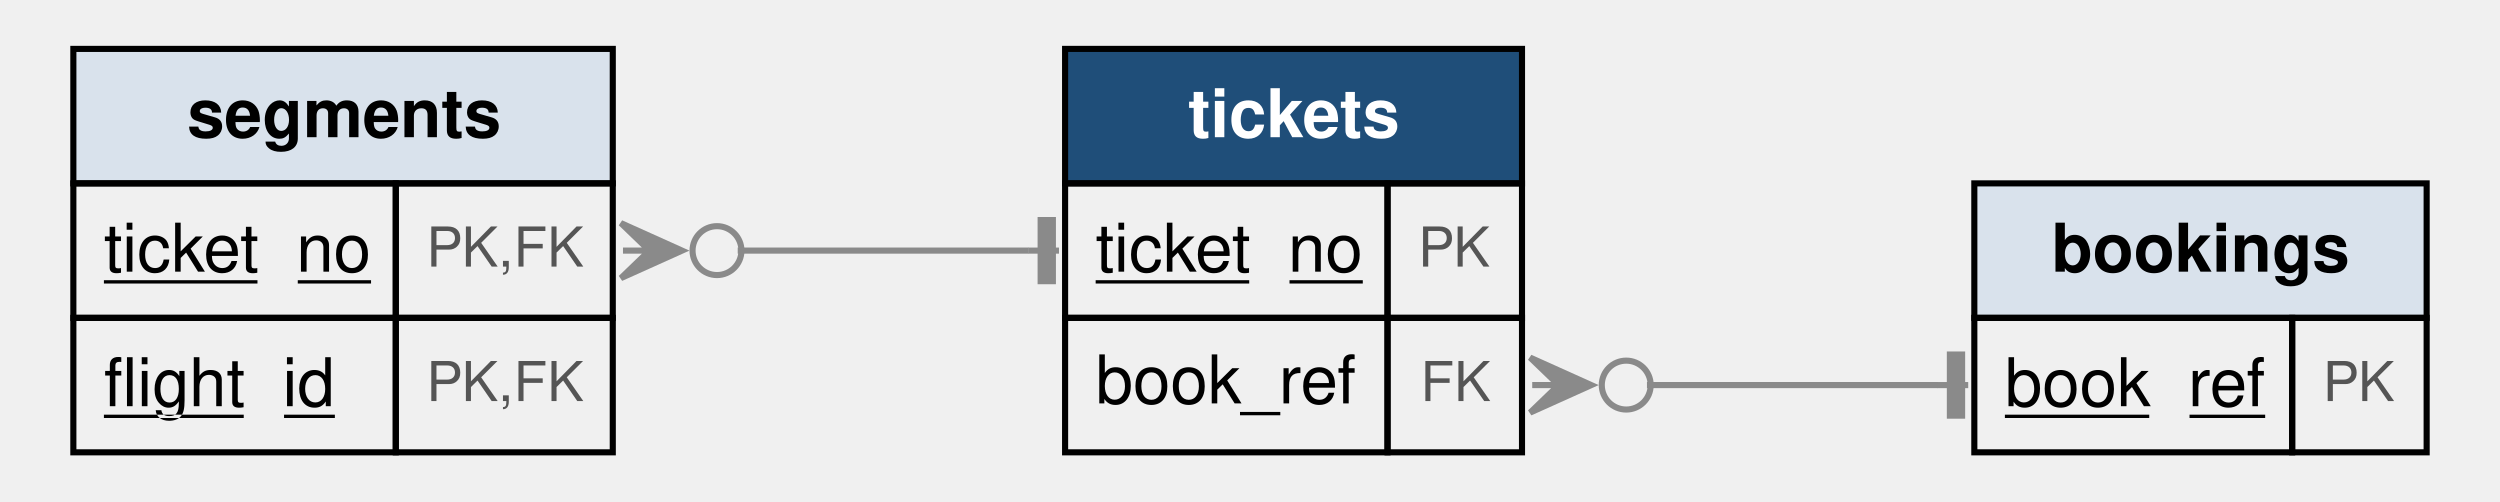
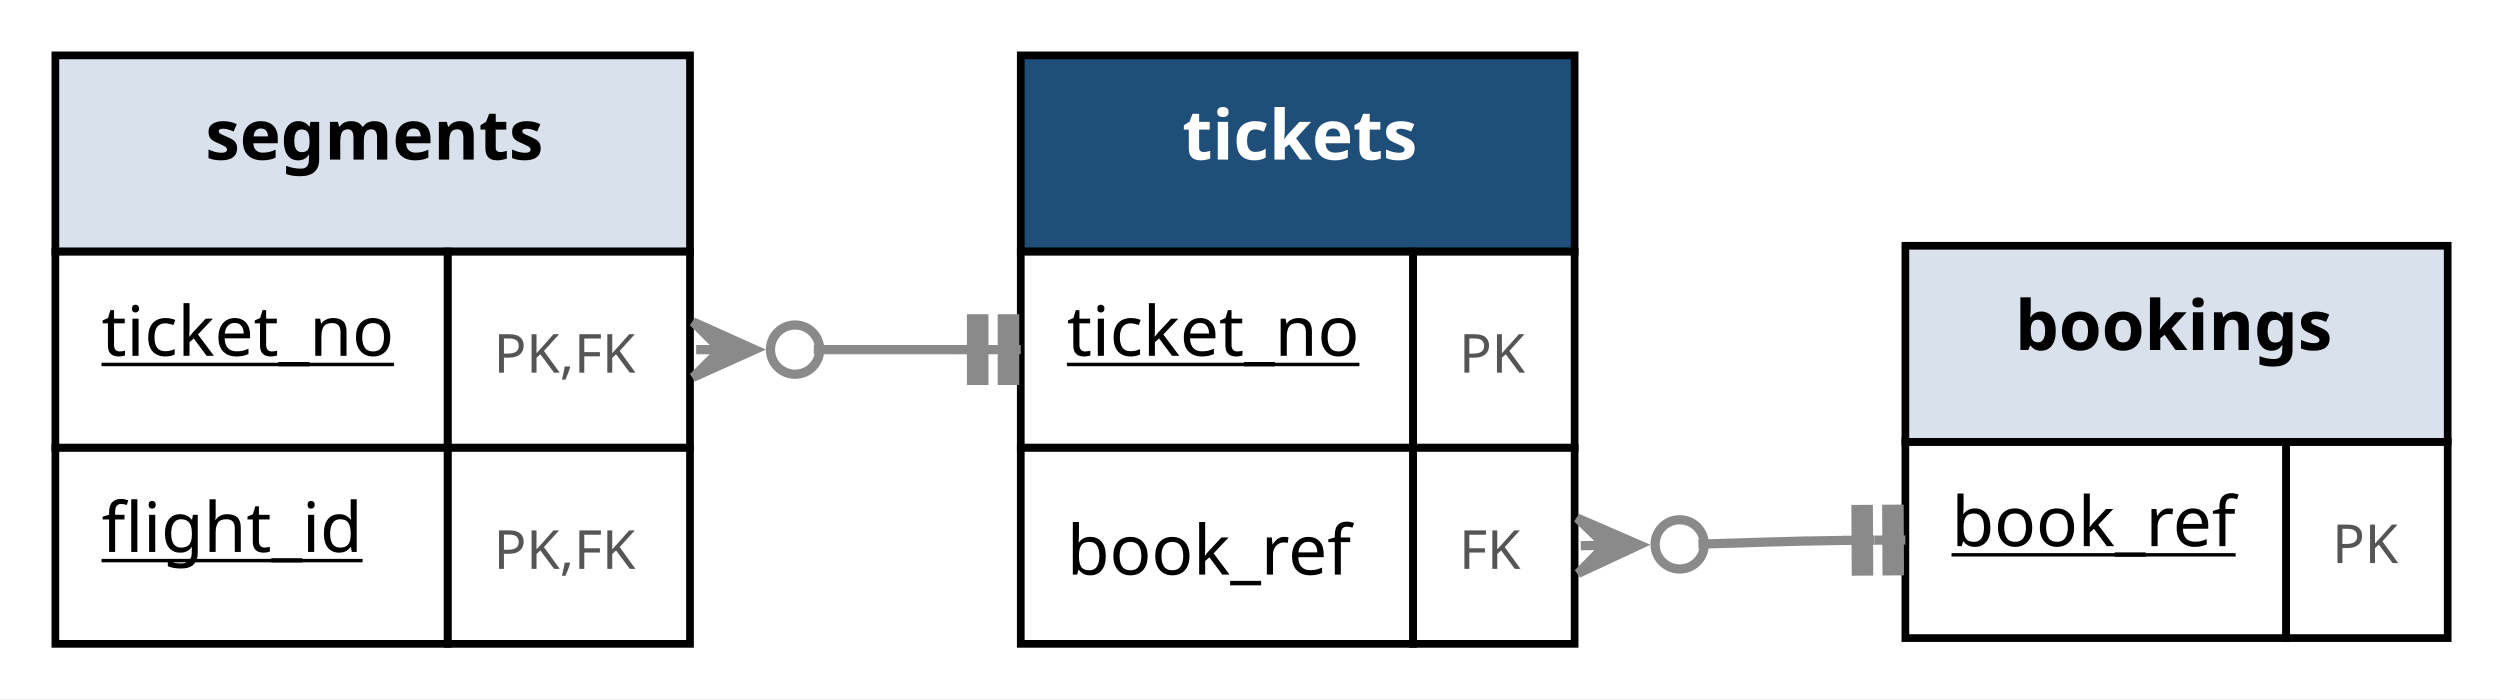
- <svg xmlns="http://www.w3.org/2000/svg" width="409pt" height="82pt" viewBox="0.00 0.00 409.00 82.00">
-   <g id="graph0" class="graph" transform="scale(1 1) rotate(0) translate(4 78)">
+ <svg xmlns="http://www.w3.org/2000/svg" width="325pt" height="91pt" viewBox="0.00 0.00 325.00 91.00">
+   <g id="graph0" class="graph" transform="scale(1 1) rotate(0) translate(7.2 83.7)">
+     <polygon fill="white" stroke="none" points="-7.2,7.2 -7.2,-83.7 318.2,-83.7 318.2,7.2 -7.2,7.2" />
    <g id="node1" class="node">
-       <polygon fill="#d9e2ec" stroke="none" points="319,-26 319,-48 393,-48 393,-26 319,-26" />
-       <polygon fill="none" stroke="black" points="319,-26 319,-48 393,-48 393,-26 319,-26" />
-       <text xml:space="preserve" text-anchor="start" x="331.62" y="-33.55" font-family="Helvetica,sans-Serif" font-weight="bold" font-size="11.00">bookings</text>
-       <polygon fill="none" stroke="black" points="319,-4 319,-26 371,-26 371,-4 319,-4" />
-       <text xml:space="preserve" text-anchor="start" x="324" y="-11.55" font-family="Helvetica,sans-Serif" text-decoration="underline" font-size="11.00">book_ref</text>
-       <polygon fill="none" stroke="black" points="371,-4 371,-26 393,-26 393,-4 371,-4" />
-       <text xml:space="preserve" text-anchor="start" x="376" y="-12.38" font-family="Helvetica,sans-Serif" font-size="9.00" fill="#555555">PK</text>
+       <polygon fill="#1f4e79" stroke="none" points="125.5,-51 125.5,-76.5 197.5,-76.5 197.5,-51 125.5,-51" />
+       <polygon fill="none" stroke="#000000" points="125.5,-51 125.5,-76.5 197.5,-76.5 197.5,-51 125.5,-51" />
+       <text xml:space="preserve" text-anchor="start" x="146.5" y="-62.95" font-family="Noto Sans KR" font-weight="bold" font-size="9.00" fill="#ffffff">tickets</text>
+       <polygon fill="none" stroke="#000000" points="125.5,-25.5 125.5,-51 176.5,-51 176.5,-25.5 125.5,-25.5" />
+       <text xml:space="preserve" text-anchor="start" x="131.5" y="-37.45" font-family="Noto Sans KR" text-decoration="underline" font-size="9.00">ticket_no</text>
+       <polygon fill="none" stroke="#000000" points="176.5,-25.5 176.5,-51 197.5,-51 197.5,-25.5 176.5,-25.5" />
+       <text xml:space="preserve" text-anchor="start" x="182.5" y="-35.25" font-family="Noto Sans KR" font-size="7.00" fill="#555555">PK</text>
+       <polygon fill="none" stroke="#000000" points="125.5,0 125.5,-25.5 176.5,-25.5 176.5,0 125.5,0" />
+       <text xml:space="preserve" text-anchor="start" x="131.5" y="-9" font-family="Noto Sans KR" font-size="9.00">book_ref</text>
+       <polygon fill="none" stroke="#000000" points="176.5,0 176.5,-25.5 197.5,-25.5 197.5,0 176.5,0" />
+       <text xml:space="preserve" text-anchor="start" x="182.5" y="-9.75" font-family="Noto Sans KR" font-size="7.00" fill="#555555">FK</text>
    </g>
    <g id="node2" class="node">
-       <polygon fill="#1f4e79" stroke="none" points="170.25,-48 170.25,-70 245,-70 245,-48 170.25,-48" />
-       <polygon fill="none" stroke="black" points="170.25,-48 170.25,-70 245,-70 245,-48 170.25,-48" />
-       <text xml:space="preserve" text-anchor="start" x="190.38" y="-55.55" font-family="Helvetica,sans-Serif" font-weight="bold" font-size="11.00" fill="white">tickets</text>
-       <polygon fill="none" stroke="black" points="170.25,-26 170.25,-48 223,-48 223,-26 170.25,-26" />
-       <text xml:space="preserve" text-anchor="start" x="175.25" y="-33.55" font-family="Helvetica,sans-Serif" text-decoration="underline" font-size="11.00">ticket_no</text>
-       <polygon fill="none" stroke="black" points="223,-26 223,-48 245,-48 245,-26 223,-26" />
-       <text xml:space="preserve" text-anchor="start" x="228" y="-34.38" font-family="Helvetica,sans-Serif" font-size="9.00" fill="#555555">PK</text>
-       <polygon fill="none" stroke="black" points="170.25,-4 170.25,-26 223,-26 223,-4 170.25,-4" />
-       <text xml:space="preserve" text-anchor="start" x="175.25" y="-12" font-family="Helvetica,sans-Serif" font-size="11.00">book_ref</text>
-       <polygon fill="none" stroke="black" points="223,-4 223,-26 245,-26 245,-4 223,-4" />
-       <text xml:space="preserve" text-anchor="start" x="228.38" y="-12.38" font-family="Helvetica,sans-Serif" font-size="9.00" fill="#555555">FK</text>
+       <polygon fill="#d9e2ec" stroke="none" points="240.5,-26.25 240.5,-51.75 311,-51.75 311,-26.25 240.5,-26.25" />
+       <polygon fill="none" stroke="#000000" points="240.5,-26.25 240.5,-51.75 311,-51.75 311,-26.25 240.5,-26.25" />
+       <text xml:space="preserve" text-anchor="start" x="254.75" y="-38.2" font-family="Noto Sans KR" font-weight="bold" font-size="9.00" fill="#000000">bookings</text>
+       <polygon fill="none" stroke="#000000" points="240.5,-0.75 240.5,-26.25 290,-26.25 290,-0.75 240.5,-0.75" />
+       <text xml:space="preserve" text-anchor="start" x="246.5" y="-12.7" font-family="Noto Sans KR" text-decoration="underline" font-size="9.00">book_ref</text>
+       <polygon fill="none" stroke="#000000" points="290,-0.75 290,-26.25 311,-26.25 311,-0.75 290,-0.75" />
+       <text xml:space="preserve" text-anchor="start" x="296" y="-10.5" font-family="Noto Sans KR" font-size="7.00" fill="#555555">PK</text>
    </g>
    <g id="edge1" class="edge">
-       <path fill="none" stroke="#8a8a8a" d="M265.44,-15C281.93,-15 292.12,-15 313.06,-15" />
-       <polygon fill="#8a8a8a" stroke="#8a8a8a" points="256.33,-15 246.33,-10.5 251,-15 246.67,-15 246.67,-15 246.67,-15 251,-15 246.33,-19.5 256.33,-15" />
-       <ellipse fill="none" stroke="#8a8a8a" cx="262.05" cy="-15" rx="4" ry="4" />
-       <polygon fill="#8a8a8a" stroke="#8a8a8a" points="317,-10 317,-20 315,-20 315,-10 317,-10" />
-       <polyline fill="none" stroke="#8a8a8a" points="318,-15 313,-15" />
+       <path fill="none" stroke="#8a8a8a" stroke-width="1.2" d="M213.59,-12.96C219.83,-13.13 225.02,-13.36 232.68,-13.45" />
+       <polygon fill="#8a8a8a" stroke="#8a8a8a" stroke-width="1.2" points="205.9,-12.86 197.95,-9.16 201.5,-12.8 198.3,-12.76 198.3,-12.76 198.3,-12.76 201.5,-12.8 197.85,-16.35 205.9,-12.86" />
+       <ellipse fill="none" stroke="#8a8a8a" stroke-width="1.2" cx="211.16" cy="-12.93" rx="3.2" ry="3.2" />
+       <polygon fill="#8a8a8a" stroke="#8a8a8a" stroke-width="1.2" points="239.72,-9.5 239.68,-17.5 238.08,-17.49 238.12,-9.49 239.72,-9.5" />
+       <polyline fill="none" stroke="#8a8a8a" stroke-width="1.2" points="240.5,-13.5 236.5,-13.48" />
+       <polygon fill="#8a8a8a" stroke="#8a8a8a" stroke-width="1.2" points="235.72,-9.47 235.68,-17.47 234.08,-17.46 234.12,-9.46 235.72,-9.47" />
+       <polyline fill="none" stroke="#8a8a8a" stroke-width="1.2" points="236.5,-13.48 232.5,-13.45" />
    </g>
    <g id="node3" class="node">
-       <polygon fill="#d9e2ec" stroke="none" points="8,-48 8,-70 96.25,-70 96.25,-48 8,-48" />
-       <polygon fill="none" stroke="black" points="8,-48 8,-70 96.25,-70 96.25,-48 8,-48" />
-       <text xml:space="preserve" text-anchor="start" x="26.62" y="-55.55" font-family="Helvetica,sans-Serif" font-weight="bold" font-size="11.00">segments</text>
-       <polygon fill="none" stroke="black" points="8,-26 8,-48 60.75,-48 60.75,-26 8,-26" />
-       <text xml:space="preserve" text-anchor="start" x="13" y="-33.55" font-family="Helvetica,sans-Serif" text-decoration="underline" font-size="11.00">ticket_no</text>
-       <polygon fill="none" stroke="black" points="60.75,-26 60.75,-48 96.25,-48 96.25,-26 60.75,-26" />
-       <text xml:space="preserve" text-anchor="start" x="65.75" y="-34.38" font-family="Helvetica,sans-Serif" font-size="9.00" fill="#555555">PK,FK</text>
-       <polygon fill="none" stroke="black" points="8,-4 8,-26 60.75,-26 60.75,-4 8,-4" />
-       <text xml:space="preserve" text-anchor="start" x="13" y="-11.55" font-family="Helvetica,sans-Serif" text-decoration="underline" font-size="11.00">flight_id</text>
-       <polygon fill="none" stroke="black" points="60.75,-4 60.75,-26 96.25,-26 96.25,-4 60.75,-4" />
-       <text xml:space="preserve" text-anchor="start" x="65.75" y="-12.38" font-family="Helvetica,sans-Serif" font-size="9.00" fill="#555555">PK,FK</text>
+       <polygon fill="#d9e2ec" stroke="none" points="0,-51 0,-76.5 82.5,-76.5 82.5,-51 0,-51" />
+       <polygon fill="none" stroke="#000000" points="0,-51 0,-76.5 82.5,-76.5 82.5,-51 0,-51" />
+       <text xml:space="preserve" text-anchor="start" x="19.5" y="-62.95" font-family="Noto Sans KR" font-weight="bold" font-size="9.00" fill="#000000">segments</text>
+       <polygon fill="none" stroke="#000000" points="0,-25.5 0,-51 51,-51 51,-25.5 0,-25.5" />
+       <text xml:space="preserve" text-anchor="start" x="6" y="-37.45" font-family="Noto Sans KR" text-decoration="underline" font-size="9.00">ticket_no</text>
+       <polygon fill="none" stroke="#000000" points="51,-25.5 51,-51 82.5,-51 82.5,-25.5 51,-25.5" />
+       <text xml:space="preserve" text-anchor="start" x="57" y="-35.25" font-family="Noto Sans KR" font-size="7.00" fill="#555555">PK,FK</text>
+       <polygon fill="none" stroke="#000000" points="0,0 0,-25.5 51,-25.5 51,0 0,0" />
+       <text xml:space="preserve" text-anchor="start" x="6" y="-11.95" font-family="Noto Sans KR" text-decoration="underline" font-size="9.00">flight_id</text>
+       <polygon fill="none" stroke="#000000" points="51,0 51,-25.5 82.5,-25.5 82.5,0 51,0" />
+       <text xml:space="preserve" text-anchor="start" x="57" y="-9.75" font-family="Noto Sans KR" font-size="7.00" fill="#555555">PK,FK</text>
    </g>
    <g id="edge2" class="edge">
-       <path fill="none" stroke="#8a8a8a" d="M116.69,-37C133.18,-37 143.37,-37 164.31,-37" />
-       <polygon fill="#8a8a8a" stroke="#8a8a8a" points="107.58,-37 97.58,-32.5 102.25,-37 97.92,-37 97.92,-37 97.92,-37 102.25,-37 97.58,-41.5 107.58,-37" />
-       <ellipse fill="none" stroke="#8a8a8a" cx="113.3" cy="-37" rx="4" ry="4" />
-       <polygon fill="#8a8a8a" stroke="#8a8a8a" points="168.25,-32 168.25,-42 166.25,-42 166.25,-32 168.25,-32" />
-       <polyline fill="none" stroke="#8a8a8a" points="169.25,-37 164.25,-37" />
+       <path fill="none" stroke="#8a8a8a" stroke-width="1.2" d="M98.59,-38.25C104.83,-38.25 110.03,-38.25 117.68,-38.25" />
+       <polygon fill="#8a8a8a" stroke="#8a8a8a" stroke-width="1.2" points="90.9,-38.25 82.9,-34.65 86.5,-38.25 83.3,-38.25 83.3,-38.25 83.3,-38.25 86.5,-38.25 82.9,-41.85 90.9,-38.25" />
+       <ellipse fill="none" stroke="#8a8a8a" stroke-width="1.2" cx="96.16" cy="-38.25" rx="3.2" ry="3.2" />
+       <polygon fill="#8a8a8a" stroke="#8a8a8a" stroke-width="1.2" points="124.7,-34.25 124.7,-42.25 123.1,-42.25 123.1,-34.25 124.7,-34.25" />
+       <polyline fill="none" stroke="#8a8a8a" stroke-width="1.2" points="125.5,-38.25 121.5,-38.25" />
+       <polygon fill="#8a8a8a" stroke="#8a8a8a" stroke-width="1.2" points="120.7,-34.25 120.7,-42.25 119.1,-42.25 119.1,-34.25 120.7,-34.25" />
+       <polyline fill="none" stroke="#8a8a8a" stroke-width="1.2" points="121.5,-38.25 117.5,-38.25" />
    </g>
  </g>
</svg>
